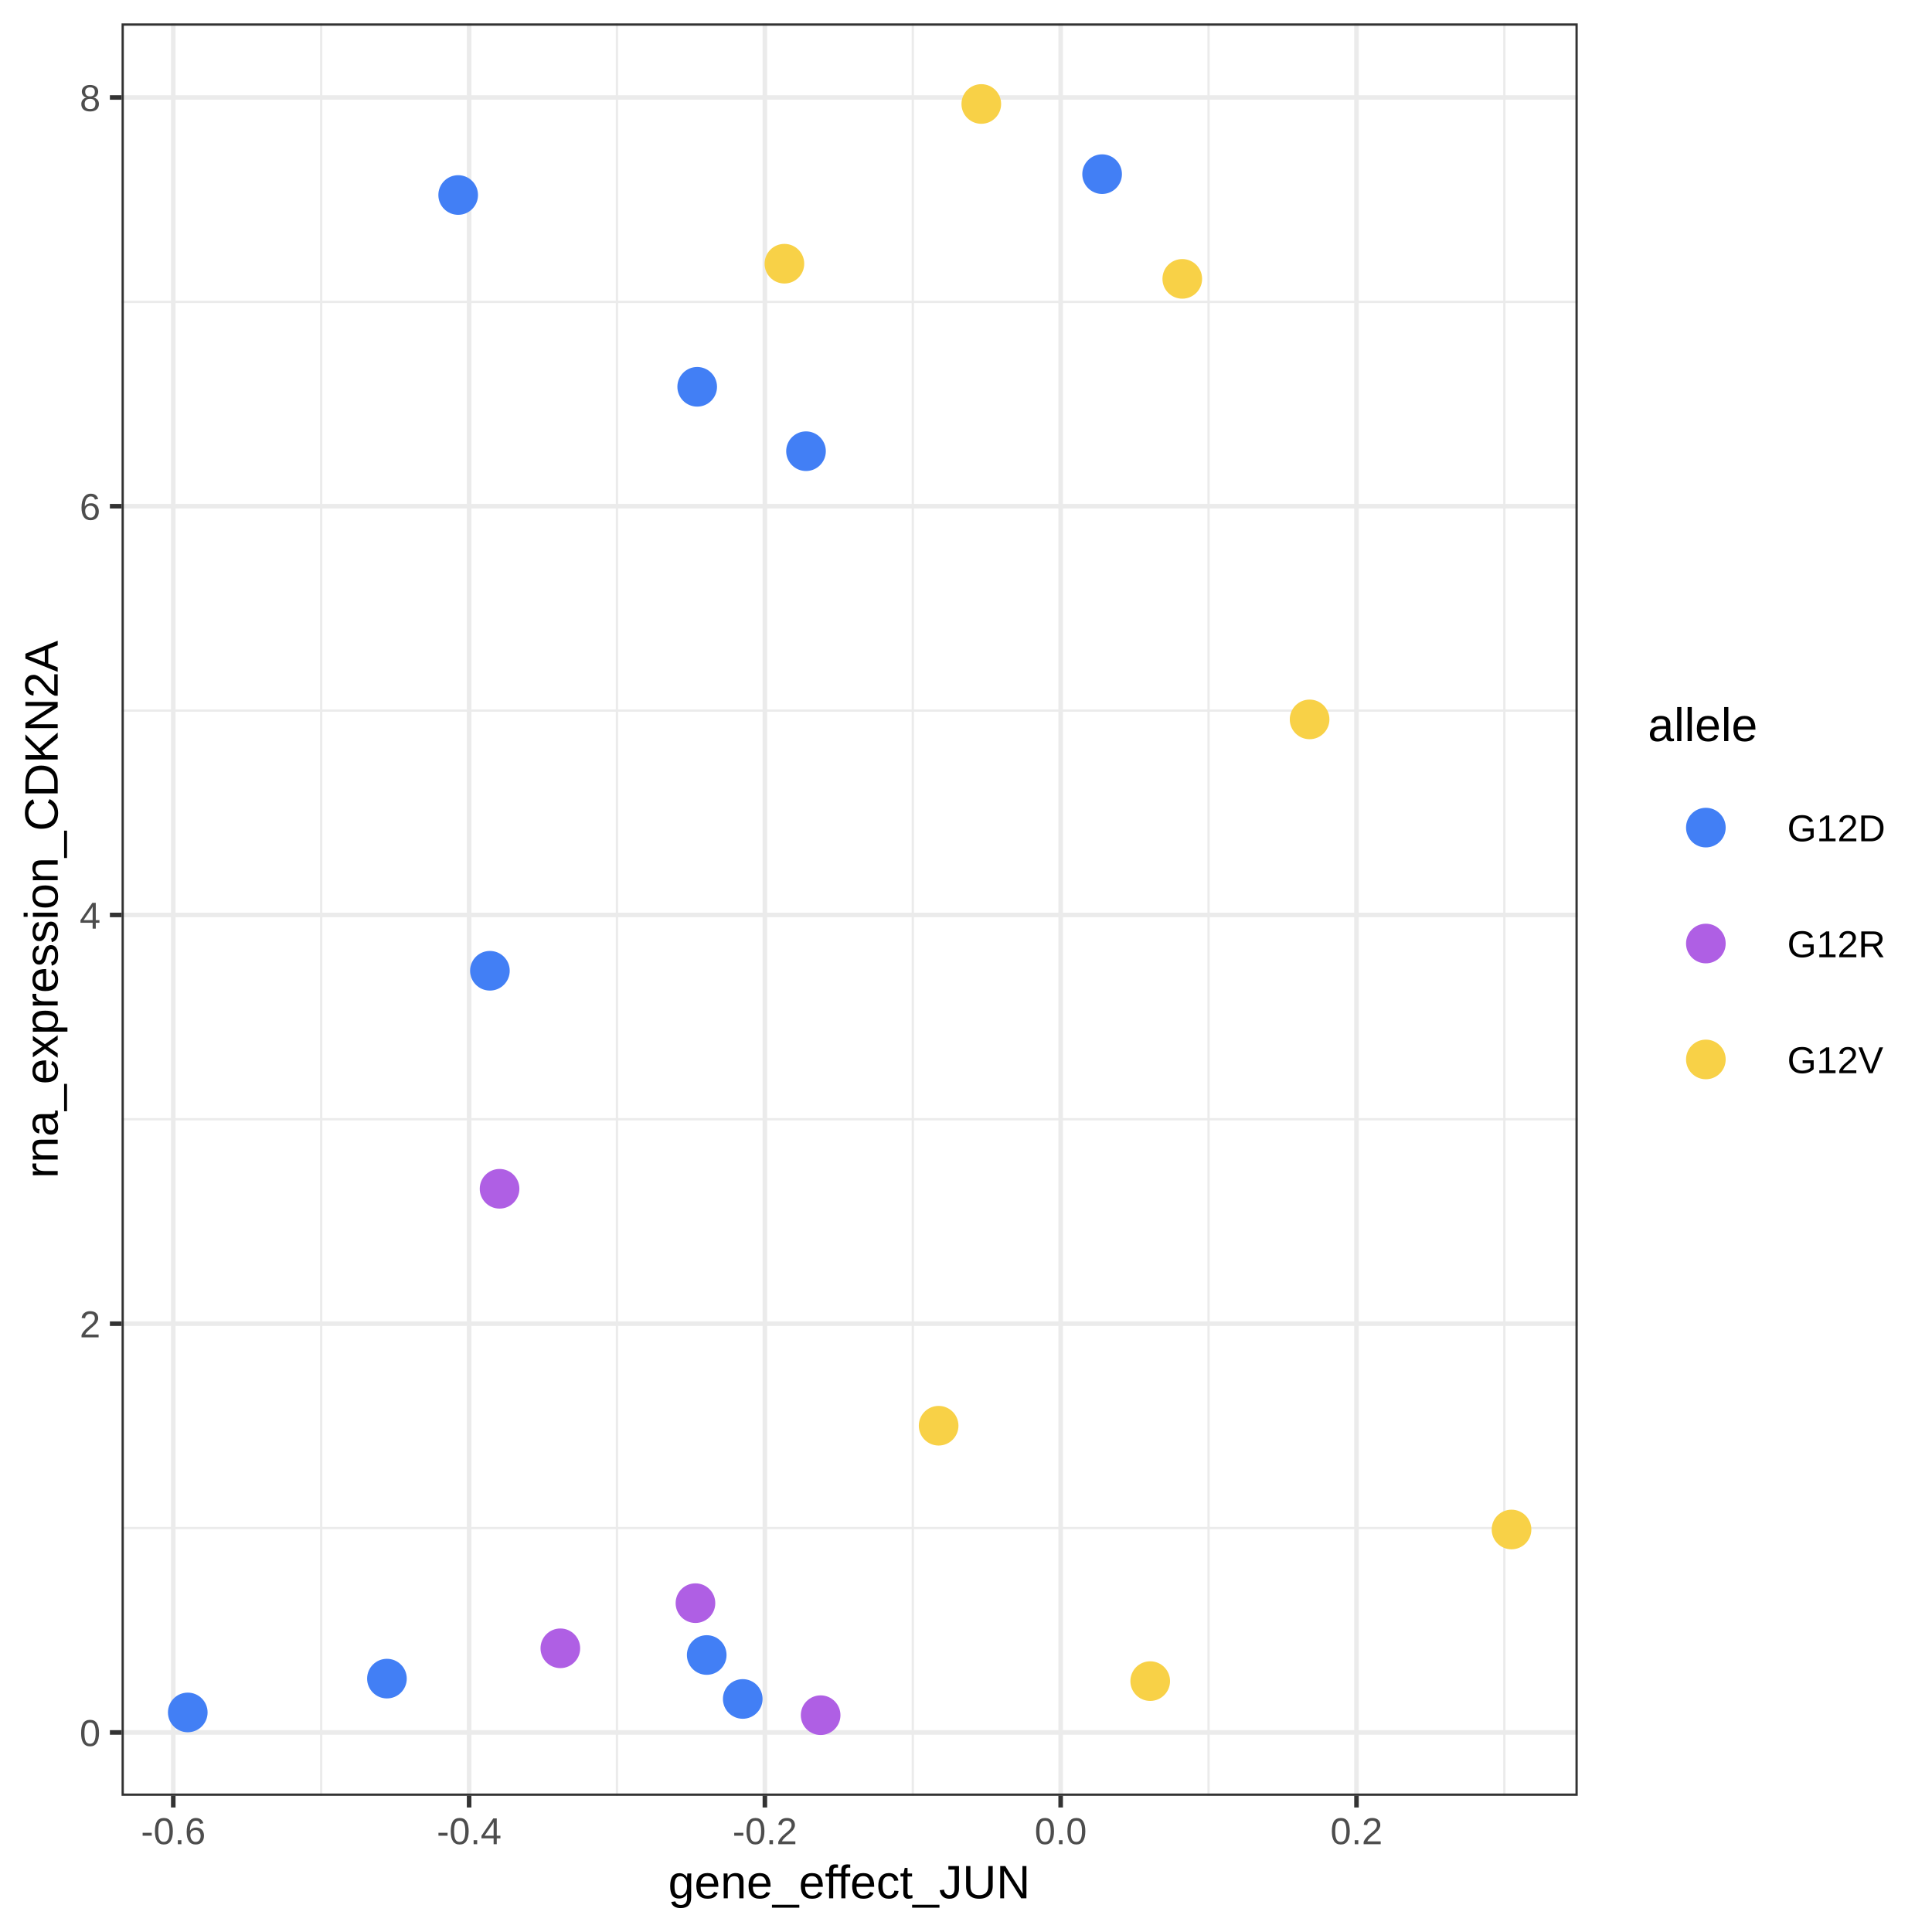
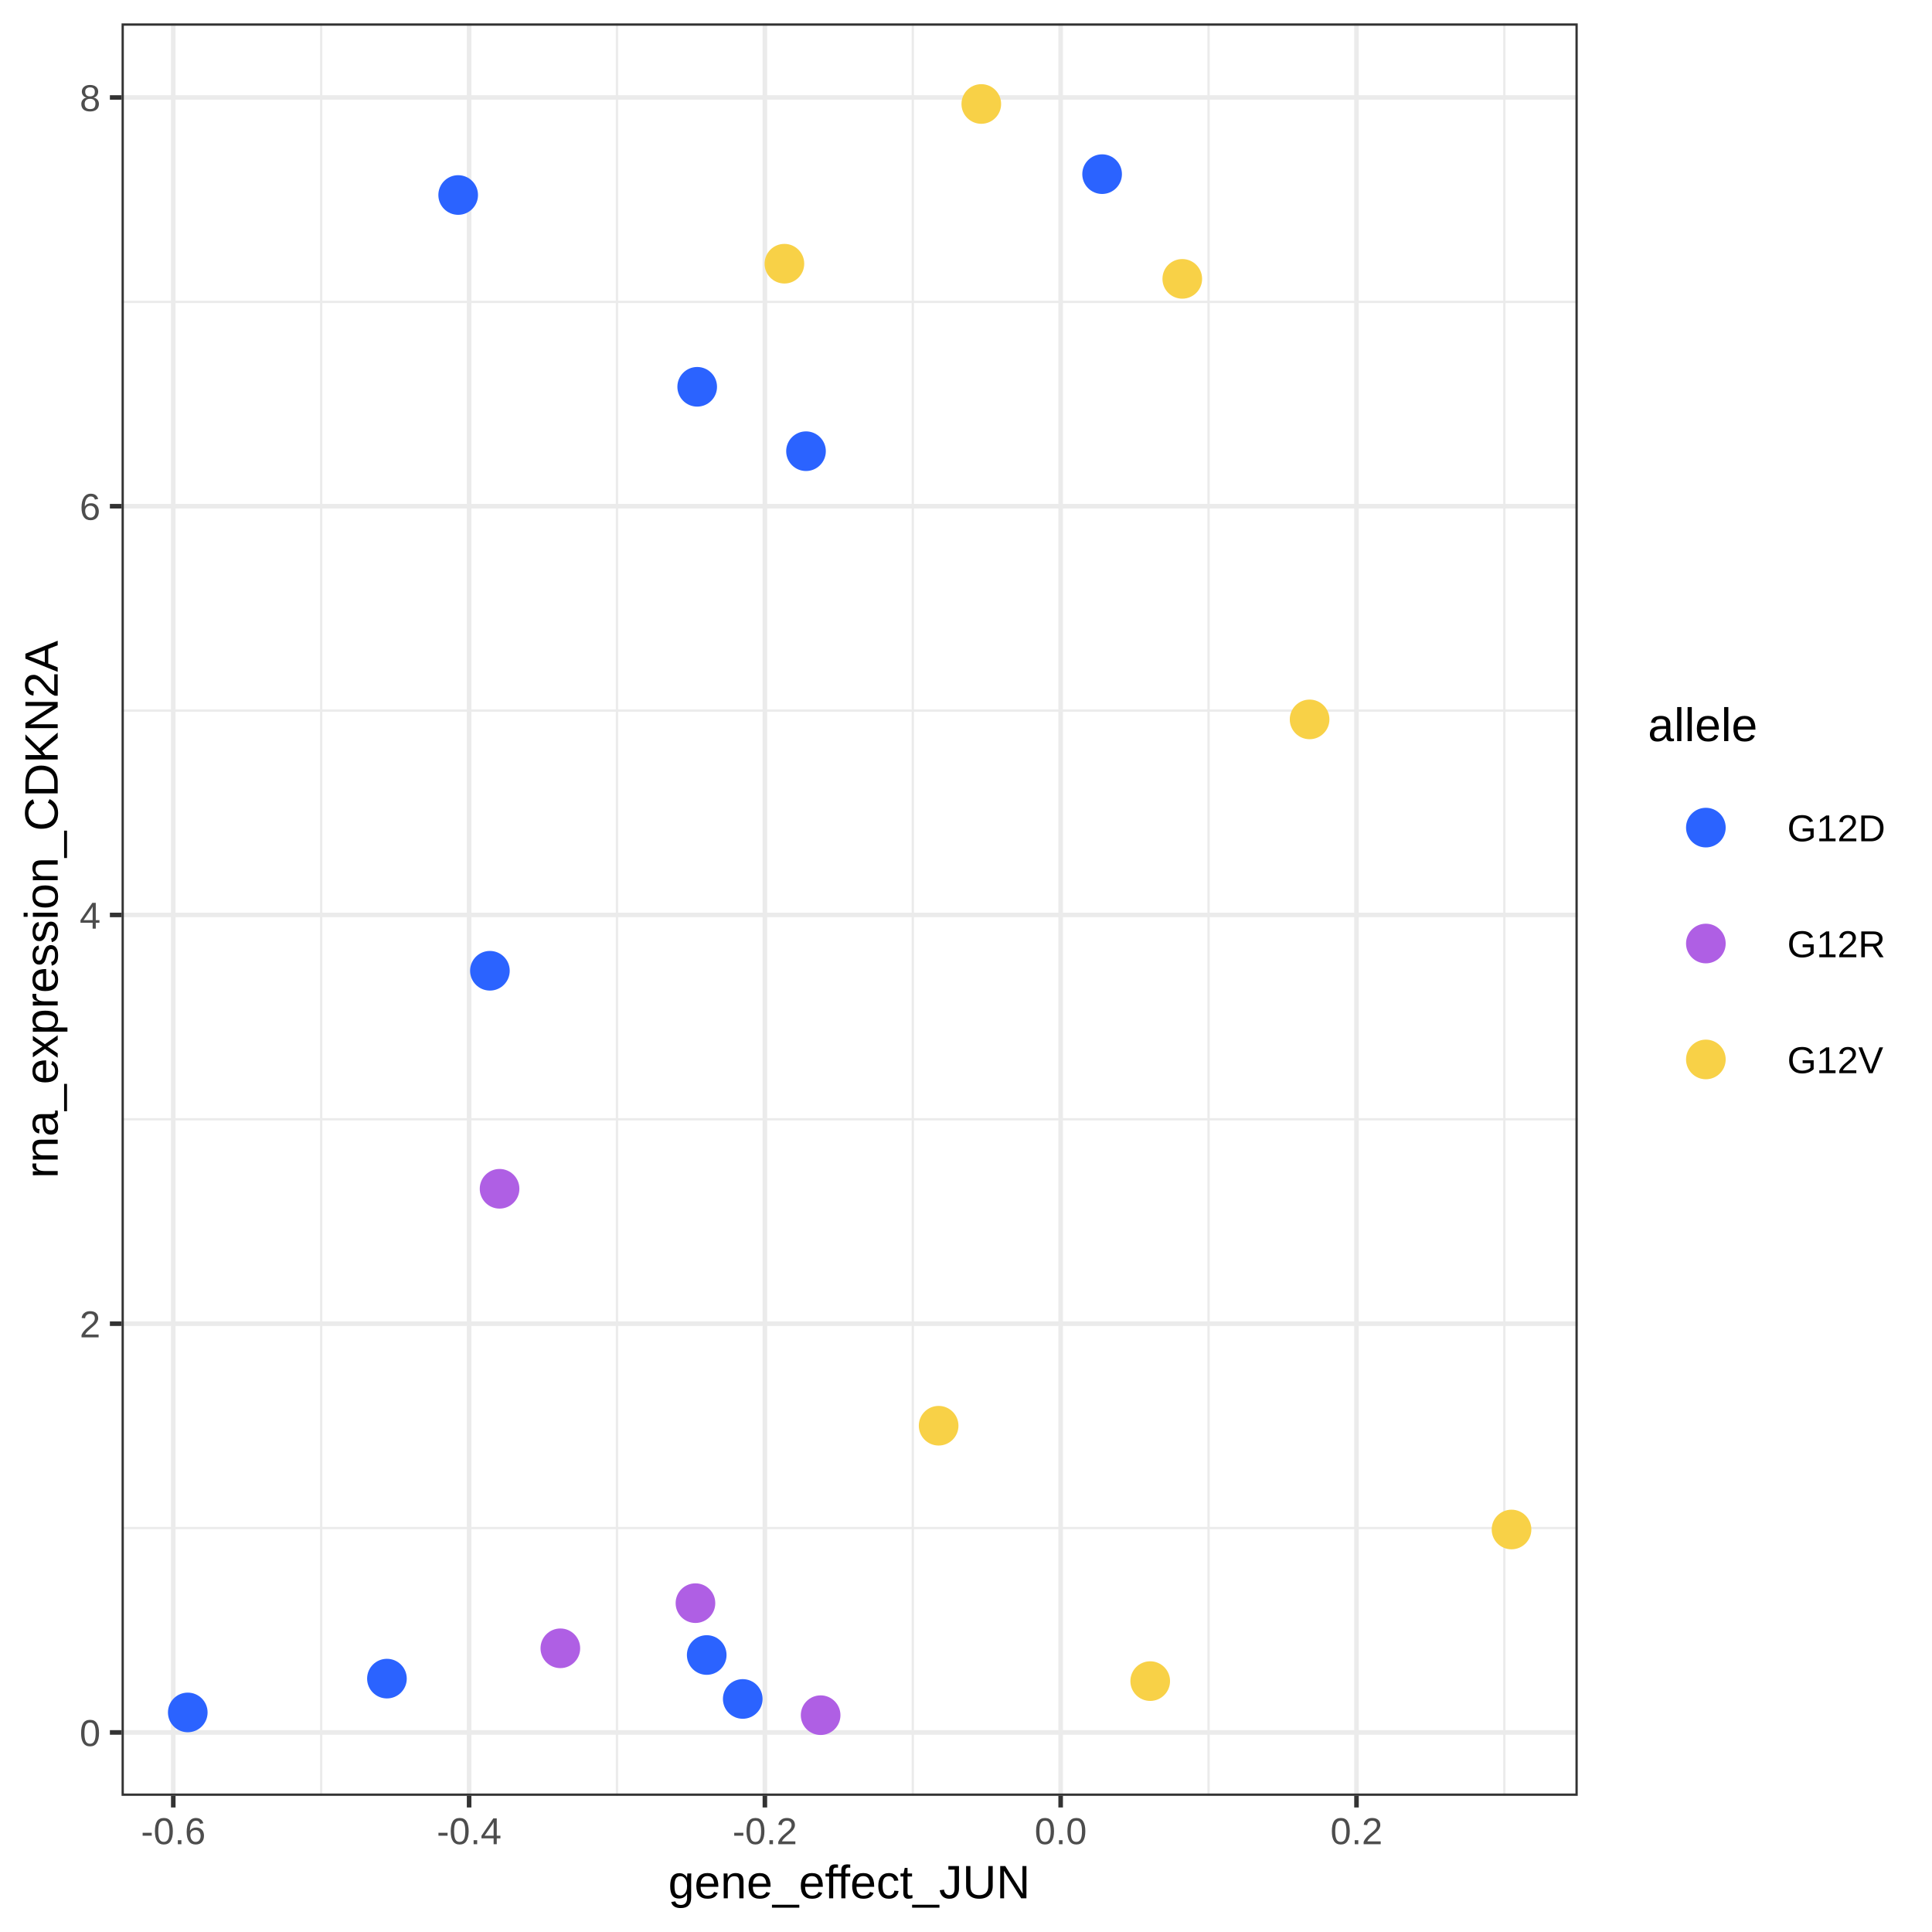
<svg xmlns="http://www.w3.org/2000/svg" viewBox="0 0 288.00 288.00">
  <defs>
    <style type="text/css">
    line, polyline, polygon, path, rect, circle {
      fill: none;
      stroke: #000000;
      stroke-linecap: round;
      stroke-linejoin: round;
      stroke-miterlimit: 10.00;
    }
  </style>
  </defs>
  <rect width="100%" height="100%" style="stroke: none; fill: #FFFFFF;" />
  <rect x="0.00" y="0.00" width="288.00" height="288.00" style="stroke-width: 0.68; stroke: #FFFFFF; fill: #FFFFFF;" />
  <defs>
    <clipPath id="cpMTguMTJ8MjM1LjE5fDI2Ny42OXwzLjQ5">
      <rect x="18.12" y="3.49" width="217.07" height="264.21" />
    </clipPath>
  </defs>
  <rect x="18.12" y="3.49" width="217.07" height="264.21" style="stroke-width: 0.68; stroke: none; fill: #FFFFFF;" clip-path="url(#cpMTguMTJ8MjM1LjE5fDI2Ny42OXwzLjQ5)" />
  <polyline points="18.12,227.78 235.19,227.78 " style="stroke-width: 0.34; stroke: #EBEBEB; stroke-linecap: butt;" clip-path="url(#cpMTguMTJ8MjM1LjE5fDI2Ny42OXwzLjQ5)" />
  <polyline points="18.12,166.85 235.19,166.85 " style="stroke-width: 0.34; stroke: #EBEBEB; stroke-linecap: butt;" clip-path="url(#cpMTguMTJ8MjM1LjE5fDI2Ny42OXwzLjQ5)" />
  <polyline points="18.12,105.93 235.19,105.93 " style="stroke-width: 0.34; stroke: #EBEBEB; stroke-linecap: butt;" clip-path="url(#cpMTguMTJ8MjM1LjE5fDI2Ny42OXwzLjQ5)" />
  <polyline points="18.12,45.00 235.19,45.00 " style="stroke-width: 0.34; stroke: #EBEBEB; stroke-linecap: butt;" clip-path="url(#cpMTguMTJ8MjM1LjE5fDI2Ny42OXwzLjQ5)" />
  <polyline points="47.88,267.69 47.88,3.49 " style="stroke-width: 0.34; stroke: #EBEBEB; stroke-linecap: butt;" clip-path="url(#cpMTguMTJ8MjM1LjE5fDI2Ny42OXwzLjQ5)" />
  <polyline points="91.97,267.69 91.97,3.49 " style="stroke-width: 0.34; stroke: #EBEBEB; stroke-linecap: butt;" clip-path="url(#cpMTguMTJ8MjM1LjE5fDI2Ny42OXwzLjQ5)" />
  <polyline points="136.07,267.69 136.07,3.49 " style="stroke-width: 0.34; stroke: #EBEBEB; stroke-linecap: butt;" clip-path="url(#cpMTguMTJ8MjM1LjE5fDI2Ny42OXwzLjQ5)" />
  <polyline points="180.16,267.69 180.16,3.49 " style="stroke-width: 0.34; stroke: #EBEBEB; stroke-linecap: butt;" clip-path="url(#cpMTguMTJ8MjM1LjE5fDI2Ny42OXwzLjQ5)" />
  <polyline points="224.25,267.69 224.25,3.49 " style="stroke-width: 0.34; stroke: #EBEBEB; stroke-linecap: butt;" clip-path="url(#cpMTguMTJ8MjM1LjE5fDI2Ny42OXwzLjQ5)" />
  <polyline points="18.12,258.25 235.19,258.25 " style="stroke-width: 0.68; stroke: #EBEBEB; stroke-linecap: butt;" clip-path="url(#cpMTguMTJ8MjM1LjE5fDI2Ny42OXwzLjQ5)" />
  <polyline points="18.12,197.32 235.19,197.32 " style="stroke-width: 0.68; stroke: #EBEBEB; stroke-linecap: butt;" clip-path="url(#cpMTguMTJ8MjM1LjE5fDI2Ny42OXwzLjQ5)" />
  <polyline points="18.12,136.39 235.19,136.39 " style="stroke-width: 0.68; stroke: #EBEBEB; stroke-linecap: butt;" clip-path="url(#cpMTguMTJ8MjM1LjE5fDI2Ny42OXwzLjQ5)" />
  <polyline points="18.12,75.46 235.19,75.46 " style="stroke-width: 0.68; stroke: #EBEBEB; stroke-linecap: butt;" clip-path="url(#cpMTguMTJ8MjM1LjE5fDI2Ny42OXwzLjQ5)" />
  <polyline points="18.12,14.53 235.19,14.53 " style="stroke-width: 0.68; stroke: #EBEBEB; stroke-linecap: butt;" clip-path="url(#cpMTguMTJ8MjM1LjE5fDI2Ny42OXwzLjQ5)" />
  <polyline points="25.83,267.69 25.83,3.49 " style="stroke-width: 0.68; stroke: #EBEBEB; stroke-linecap: butt;" clip-path="url(#cpMTguMTJ8MjM1LjE5fDI2Ny42OXwzLjQ5)" />
  <polyline points="69.93,267.69 69.93,3.49 " style="stroke-width: 0.68; stroke: #EBEBEB; stroke-linecap: butt;" clip-path="url(#cpMTguMTJ8MjM1LjE5fDI2Ny42OXwzLjQ5)" />
  <polyline points="114.02,267.69 114.02,3.49 " style="stroke-width: 0.68; stroke: #EBEBEB; stroke-linecap: butt;" clip-path="url(#cpMTguMTJ8MjM1LjE5fDI2Ny42OXwzLjQ5)" />
  <polyline points="158.11,267.69 158.11,3.49 " style="stroke-width: 0.68; stroke: #EBEBEB; stroke-linecap: butt;" clip-path="url(#cpMTguMTJ8MjM1LjE5fDI2Ny42OXwzLjQ5)" />
  <polyline points="202.21,267.69 202.21,3.49 " style="stroke-width: 0.68; stroke: #EBEBEB; stroke-linecap: butt;" clip-path="url(#cpMTguMTJ8MjM1LjE5fDI2Ny42OXwzLjQ5)" />
  <circle cx="195.22" cy="107.24" r="1.95pt" style="stroke-width: 0.71; stroke: #F8D147; fill: #F8D147;" clip-path="url(#cpMTguMTJ8MjM1LjE5fDI2Ny42OXwzLjQ5)" />
-   <circle cx="120.15" cy="67.26" r="1.95pt" style="stroke-width: 0.71; stroke: #427FF5; fill: #427FF5;" clip-path="url(#cpMTguMTJ8MjM1LjE5fDI2Ny42OXwzLjQ5)" />
-   <circle cx="68.30" cy="29.07" r="1.95pt" style="stroke-width: 0.71; stroke: #427FF5; fill: #427FF5;" clip-path="url(#cpMTguMTJ8MjM1LjE5fDI2Ny42OXwzLjQ5)" />
+   <circle cx="120.15" cy="67.26" r="1.95pt" style="stroke-width: 0.71; stroke: #2B63FF; fill: #2B63FF;" clip-path="url(#cpMTguMTJ8MjM1LjE5fDI2Ny42OXwzLjQ5)" />
+   <circle cx="68.30" cy="29.07" r="1.95pt" style="stroke-width: 0.71; stroke: #2B63FF; fill: #2B63FF;" clip-path="url(#cpMTguMTJ8MjM1LjE5fDI2Ny42OXwzLjQ5)" />
  <circle cx="146.28" cy="15.50" r="1.95pt" style="stroke-width: 0.71; stroke: #F8D147; fill: #F8D147;" clip-path="url(#cpMTguMTJ8MjM1LjE5fDI2Ny42OXwzLjQ5)" />
  <circle cx="122.33" cy="255.68" r="1.95pt" style="stroke-width: 0.71; stroke: #AF5FE4; fill: #AF5FE4;" clip-path="url(#cpMTguMTJ8MjM1LjE5fDI2Ny42OXwzLjQ5)" />
  <circle cx="176.24" cy="41.57" r="1.95pt" style="stroke-width: 0.71; stroke: #F8D147; fill: #F8D147;" clip-path="url(#cpMTguMTJ8MjM1LjE5fDI2Ny42OXwzLjQ5)" />
-   <circle cx="164.29" cy="25.96" r="1.95pt" style="stroke-width: 0.71; stroke: #427FF5; fill: #427FF5;" clip-path="url(#cpMTguMTJ8MjM1LjE5fDI2Ny42OXwzLjQ5)" />
-   <circle cx="103.93" cy="57.66" r="1.95pt" style="stroke-width: 0.71; stroke: #427FF5; fill: #427FF5;" clip-path="url(#cpMTguMTJ8MjM1LjE5fDI2Ny42OXwzLjQ5)" />
+   <circle cx="164.29" cy="25.96" r="1.95pt" style="stroke-width: 0.71; stroke: #2B63FF; fill: #2B63FF;" clip-path="url(#cpMTguMTJ8MjM1LjE5fDI2Ny42OXwzLjQ5)" />
+   <circle cx="103.93" cy="57.66" r="1.95pt" style="stroke-width: 0.71; stroke: #2B63FF; fill: #2B63FF;" clip-path="url(#cpMTguMTJ8MjM1LjE5fDI2Ny42OXwzLjQ5)" />
  <circle cx="171.46" cy="250.60" r="1.95pt" style="stroke-width: 0.71; stroke: #F8D147; fill: #F8D147;" clip-path="url(#cpMTguMTJ8MjM1LjE5fDI2Ny42OXwzLjQ5)" />
-   <circle cx="27.99" cy="255.27" r="1.95pt" style="stroke-width: 0.71; stroke: #427FF5; fill: #427FF5;" clip-path="url(#cpMTguMTJ8MjM1LjE5fDI2Ny42OXwzLjQ5)" />
+   <circle cx="27.99" cy="255.27" r="1.95pt" style="stroke-width: 0.71; stroke: #2B63FF; fill: #2B63FF;" clip-path="url(#cpMTguMTJ8MjM1LjE5fDI2Ny42OXwzLjQ5)" />
  <circle cx="116.93" cy="39.31" r="1.95pt" style="stroke-width: 0.71; stroke: #F8D147; fill: #F8D147;" clip-path="url(#cpMTguMTJ8MjM1LjE5fDI2Ny42OXwzLjQ5)" />
  <circle cx="83.53" cy="245.71" r="1.95pt" style="stroke-width: 0.71; stroke: #AF5FE4; fill: #AF5FE4;" clip-path="url(#cpMTguMTJ8MjM1LjE5fDI2Ny42OXwzLjQ5)" />
-   <circle cx="110.72" cy="253.26" r="1.95pt" style="stroke-width: 0.71; stroke: #427FF5; fill: #427FF5;" clip-path="url(#cpMTguMTJ8MjM1LjE5fDI2Ny42OXwzLjQ5)" />
+   <circle cx="110.72" cy="253.26" r="1.95pt" style="stroke-width: 0.71; stroke: #2B63FF; fill: #2B63FF;" clip-path="url(#cpMTguMTJ8MjM1LjE5fDI2Ny42OXwzLjQ5)" />
  <circle cx="74.47" cy="177.21" r="1.95pt" style="stroke-width: 0.71; stroke: #AF5FE4; fill: #AF5FE4;" clip-path="url(#cpMTguMTJ8MjM1LjE5fDI2Ny42OXwzLjQ5)" />
  <circle cx="225.32" cy="228.00" r="1.95pt" style="stroke-width: 0.71; stroke: #F8D147; fill: #F8D147;" clip-path="url(#cpMTguMTJ8MjM1LjE5fDI2Ny42OXwzLjQ5)" />
-   <circle cx="105.35" cy="246.71" r="1.95pt" style="stroke-width: 0.71; stroke: #427FF5; fill: #427FF5;" clip-path="url(#cpMTguMTJ8MjM1LjE5fDI2Ny42OXwzLjQ5)" />
+   <circle cx="105.35" cy="246.71" r="1.95pt" style="stroke-width: 0.71; stroke: #2B63FF; fill: #2B63FF;" clip-path="url(#cpMTguMTJ8MjM1LjE5fDI2Ny42OXwzLjQ5)" />
  <circle cx="103.67" cy="238.98" r="1.95pt" style="stroke-width: 0.71; stroke: #AF5FE4; fill: #AF5FE4;" clip-path="url(#cpMTguMTJ8MjM1LjE5fDI2Ny42OXwzLjQ5)" />
-   <circle cx="57.68" cy="250.23" r="1.95pt" style="stroke-width: 0.71; stroke: #427FF5; fill: #427FF5;" clip-path="url(#cpMTguMTJ8MjM1LjE5fDI2Ny42OXwzLjQ5)" />
-   <circle cx="73.03" cy="144.71" r="1.95pt" style="stroke-width: 0.71; stroke: #427FF5; fill: #427FF5;" clip-path="url(#cpMTguMTJ8MjM1LjE5fDI2Ny42OXwzLjQ5)" />
+   <circle cx="57.68" cy="250.23" r="1.95pt" style="stroke-width: 0.71; stroke: #2B63FF; fill: #2B63FF;" clip-path="url(#cpMTguMTJ8MjM1LjE5fDI2Ny42OXwzLjQ5)" />
+   <circle cx="73.03" cy="144.71" r="1.95pt" style="stroke-width: 0.71; stroke: #2B63FF; fill: #2B63FF;" clip-path="url(#cpMTguMTJ8MjM1LjE5fDI2Ny42OXwzLjQ5)" />
  <circle cx="139.92" cy="212.53" r="1.95pt" style="stroke-width: 0.71; stroke: #F8D147; fill: #F8D147;" clip-path="url(#cpMTguMTJ8MjM1LjE5fDI2Ny42OXwzLjQ5)" />
  <rect x="18.12" y="3.49" width="217.07" height="264.21" style="stroke-width: 0.68; stroke: #333333;" clip-path="url(#cpMTguMTJ8MjM1LjE5fDI2Ny42OXwzLjQ5)" />
  <defs>
    <clipPath id="cpMC4wMHwyODguMDB8Mjg4LjAwfDAuMDA=">
      <rect x="0.00" y="0.00" width="288.00" height="288.00" />
    </clipPath>
  </defs>
  <g clip-path="url(#cpMC4wMHwyODguMDB8Mjg4LjAwfDAuMDA=)">
    <text x="11.87" y="260.28" style="font-size: 5.60px; fill: #4D4D4D; font-family: Arial;" textLength="3.11px" lengthAdjust="spacingAndGlyphs">0</text>
  </g>
  <g clip-path="url(#cpMC4wMHwyODguMDB8Mjg4LjAwfDAuMDA=)">
    <text x="11.87" y="199.36" style="font-size: 5.60px; fill: #4D4D4D; font-family: Arial;" textLength="3.11px" lengthAdjust="spacingAndGlyphs">2</text>
  </g>
  <g clip-path="url(#cpMC4wMHwyODguMDB8Mjg4LjAwfDAuMDA=)">
    <text x="11.87" y="138.43" style="font-size: 5.60px; fill: #4D4D4D; font-family: Arial;" textLength="3.11px" lengthAdjust="spacingAndGlyphs">4</text>
  </g>
  <g clip-path="url(#cpMC4wMHwyODguMDB8Mjg4LjAwfDAuMDA=)">
    <text x="11.87" y="77.50" style="font-size: 5.60px; fill: #4D4D4D; font-family: Arial;" textLength="3.11px" lengthAdjust="spacingAndGlyphs">6</text>
  </g>
  <g clip-path="url(#cpMC4wMHwyODguMDB8Mjg4LjAwfDAuMDA=)">
    <text x="11.87" y="16.57" style="font-size: 5.60px; fill: #4D4D4D; font-family: Arial;" textLength="3.11px" lengthAdjust="spacingAndGlyphs">8</text>
  </g>
  <polyline points="16.38,258.25 18.12,258.25 " style="stroke-width: 0.68; stroke: #333333; stroke-linecap: butt;" clip-path="url(#cpMC4wMHwyODguMDB8Mjg4LjAwfDAuMDA=)" />
  <polyline points="16.38,197.32 18.12,197.32 " style="stroke-width: 0.68; stroke: #333333; stroke-linecap: butt;" clip-path="url(#cpMC4wMHwyODguMDB8Mjg4LjAwfDAuMDA=)" />
  <polyline points="16.38,136.39 18.12,136.39 " style="stroke-width: 0.68; stroke: #333333; stroke-linecap: butt;" clip-path="url(#cpMC4wMHwyODguMDB8Mjg4LjAwfDAuMDA=)" />
  <polyline points="16.38,75.46 18.12,75.46 " style="stroke-width: 0.68; stroke: #333333; stroke-linecap: butt;" clip-path="url(#cpMC4wMHwyODguMDB8Mjg4LjAwfDAuMDA=)" />
  <polyline points="16.38,14.53 18.12,14.53 " style="stroke-width: 0.68; stroke: #333333; stroke-linecap: butt;" clip-path="url(#cpMC4wMHwyODguMDB8Mjg4LjAwfDAuMDA=)" />
  <polyline points="25.83,269.44 25.83,267.69 " style="stroke-width: 0.68; stroke: #333333; stroke-linecap: butt;" clip-path="url(#cpMC4wMHwyODguMDB8Mjg4LjAwfDAuMDA=)" />
  <polyline points="69.93,269.44 69.93,267.69 " style="stroke-width: 0.68; stroke: #333333; stroke-linecap: butt;" clip-path="url(#cpMC4wMHwyODguMDB8Mjg4LjAwfDAuMDA=)" />
  <polyline points="114.02,269.44 114.02,267.69 " style="stroke-width: 0.68; stroke: #333333; stroke-linecap: butt;" clip-path="url(#cpMC4wMHwyODguMDB8Mjg4LjAwfDAuMDA=)" />
  <polyline points="158.11,269.44 158.11,267.69 " style="stroke-width: 0.68; stroke: #333333; stroke-linecap: butt;" clip-path="url(#cpMC4wMHwyODguMDB8Mjg4LjAwfDAuMDA=)" />
  <polyline points="202.21,269.44 202.21,267.69 " style="stroke-width: 0.68; stroke: #333333; stroke-linecap: butt;" clip-path="url(#cpMC4wMHwyODguMDB8Mjg4LjAwfDAuMDA=)" />
  <g clip-path="url(#cpMC4wMHwyODguMDB8Mjg4LjAwfDAuMDA=)">
    <text x="21.01" y="274.91" style="font-size: 5.60px; fill: #4D4D4D; font-family: Arial;" textLength="9.64px" lengthAdjust="spacingAndGlyphs">-0.6</text>
  </g>
  <g clip-path="url(#cpMC4wMHwyODguMDB8Mjg4LjAwfDAuMDA=)">
    <text x="65.11" y="274.91" style="font-size: 5.60px; fill: #4D4D4D; font-family: Arial;" textLength="9.64px" lengthAdjust="spacingAndGlyphs">-0.4</text>
  </g>
  <g clip-path="url(#cpMC4wMHwyODguMDB8Mjg4LjAwfDAuMDA=)">
    <text x="109.20" y="274.91" style="font-size: 5.60px; fill: #4D4D4D; font-family: Arial;" textLength="9.64px" lengthAdjust="spacingAndGlyphs">-0.2</text>
  </g>
  <g clip-path="url(#cpMC4wMHwyODguMDB8Mjg4LjAwfDAuMDA=)">
    <text x="154.23" y="274.91" style="font-size: 5.60px; fill: #4D4D4D; font-family: Arial;" textLength="7.78px" lengthAdjust="spacingAndGlyphs">0.0</text>
  </g>
  <g clip-path="url(#cpMC4wMHwyODguMDB8Mjg4LjAwfDAuMDA=)">
    <text x="198.32" y="274.91" style="font-size: 5.60px; fill: #4D4D4D; font-family: Arial;" textLength="7.78px" lengthAdjust="spacingAndGlyphs">0.2</text>
  </g>
  <g clip-path="url(#cpMC4wMHwyODguMDB8Mjg4LjAwfDAuMDA=)">
    <text x="99.61" y="282.98" style="font-size: 7.00px; font-family: Arial;" textLength="54.08px" lengthAdjust="spacingAndGlyphs">gene_effect_JUN</text>
  </g>
  <g clip-path="url(#cpMC4wMHwyODguMDB8Mjg4LjAwfDAuMDA=)">
    <text transform="translate(8.60,175.66) rotate(-90)" style="font-size: 7.00px; font-family: Arial;" textLength="80.14px" lengthAdjust="spacingAndGlyphs">rna_expression_CDKN2A</text>
  </g>
  <rect x="242.16" y="101.12" width="42.35" height="68.94" style="stroke-width: 0.68; stroke: none; fill: #FFFFFF;" clip-path="url(#cpMC4wMHwyODguMDB8Mjg4LjAwfDAuMDA=)" />
  <g clip-path="url(#cpMC4wMHwyODguMDB8Mjg4LjAwfDAuMDA=)">
    <text x="245.65" y="110.48" style="font-size: 7.00px; font-family: Arial;" textLength="16.34px" lengthAdjust="spacingAndGlyphs">allele</text>
  </g>
  <rect x="245.65" y="114.73" width="17.28" height="17.28" style="stroke-width: 0.68; stroke: none; fill: #FFFFFF;" clip-path="url(#cpMC4wMHwyODguMDB8Mjg4LjAwfDAuMDA=)" />
-   <circle cx="254.29" cy="123.37" r="1.95pt" style="stroke-width: 0.71; stroke: #427FF5; fill: #427FF5;" clip-path="url(#cpMC4wMHwyODguMDB8Mjg4LjAwfDAuMDA=)" />
+   <circle cx="254.29" cy="123.37" r="1.95pt" style="stroke-width: 0.71; stroke: #2B63FF; fill: #2B63FF;" clip-path="url(#cpMC4wMHwyODguMDB8Mjg4LjAwfDAuMDA=)" />
  <rect x="245.65" y="132.01" width="17.28" height="17.28" style="stroke-width: 0.68; stroke: none; fill: #FFFFFF;" clip-path="url(#cpMC4wMHwyODguMDB8Mjg4LjAwfDAuMDA=)" />
  <circle cx="254.29" cy="140.65" r="1.95pt" style="stroke-width: 0.71; stroke: #AF5FE4; fill: #AF5FE4;" clip-path="url(#cpMC4wMHwyODguMDB8Mjg4LjAwfDAuMDA=)" />
  <rect x="245.65" y="149.29" width="17.28" height="17.28" style="stroke-width: 0.68; stroke: none; fill: #FFFFFF;" clip-path="url(#cpMC4wMHwyODguMDB8Mjg4LjAwfDAuMDA=)" />
  <circle cx="254.29" cy="157.93" r="1.95pt" style="stroke-width: 0.71; stroke: #F8D147; fill: #F8D147;" clip-path="url(#cpMC4wMHwyODguMDB8Mjg4LjAwfDAuMDA=)" />
  <g clip-path="url(#cpMC4wMHwyODguMDB8Mjg4LjAwfDAuMDA=)">
    <text x="266.42" y="125.41" style="font-size: 5.60px; font-family: Arial;" textLength="14.61px" lengthAdjust="spacingAndGlyphs">G12D</text>
  </g>
  <g clip-path="url(#cpMC4wMHwyODguMDB8Mjg4LjAwfDAuMDA=)">
    <text x="266.42" y="142.69" style="font-size: 5.60px; font-family: Arial;" textLength="14.61px" lengthAdjust="spacingAndGlyphs">G12R</text>
  </g>
  <g clip-path="url(#cpMC4wMHwyODguMDB8Mjg4LjAwfDAuMDA=)">
    <text x="266.42" y="159.97" style="font-size: 5.60px; font-family: Arial;" textLength="14.30px" lengthAdjust="spacingAndGlyphs">G12V</text>
  </g>
</svg>
